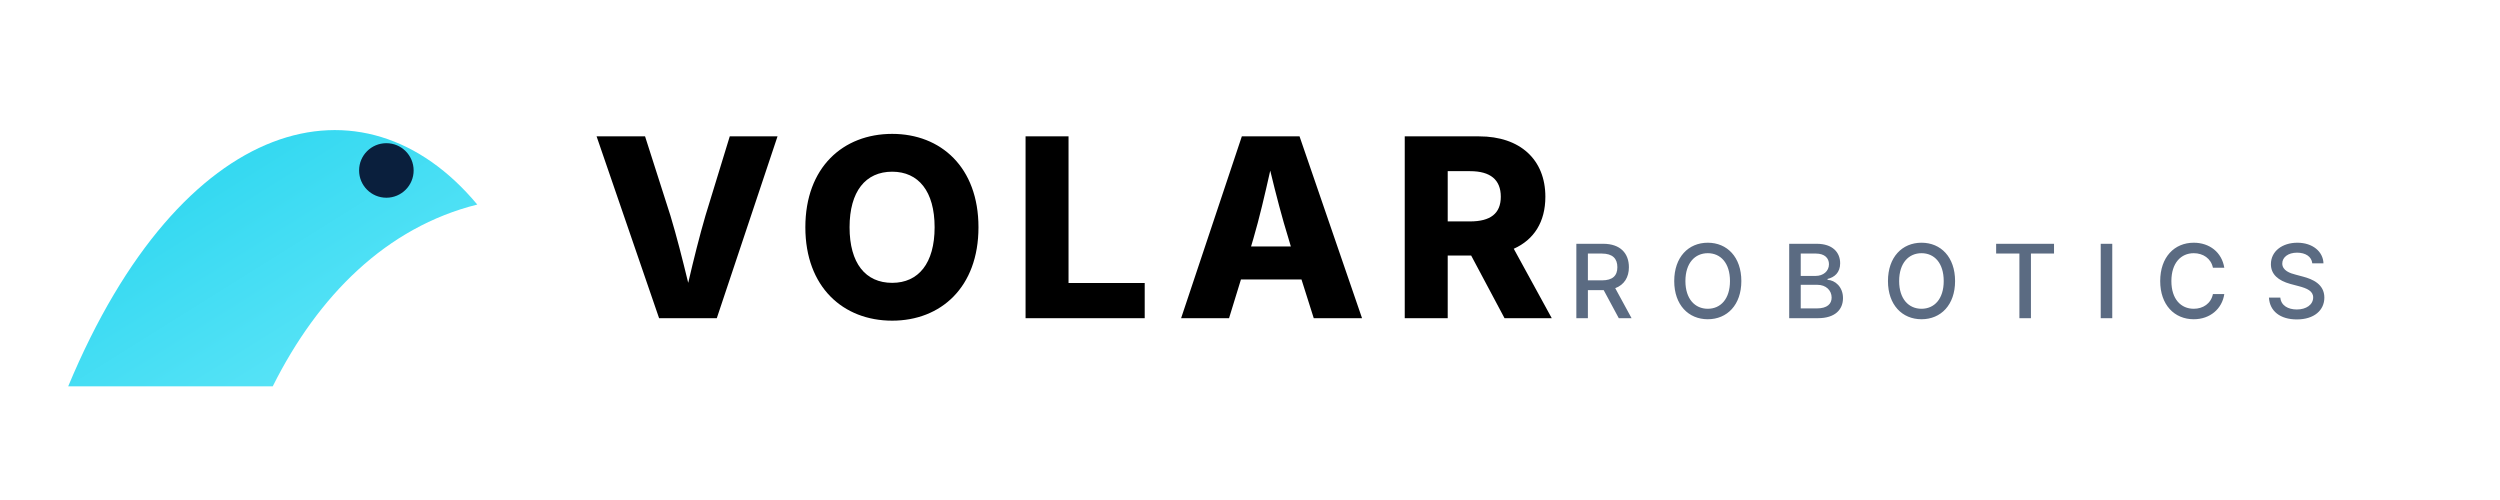
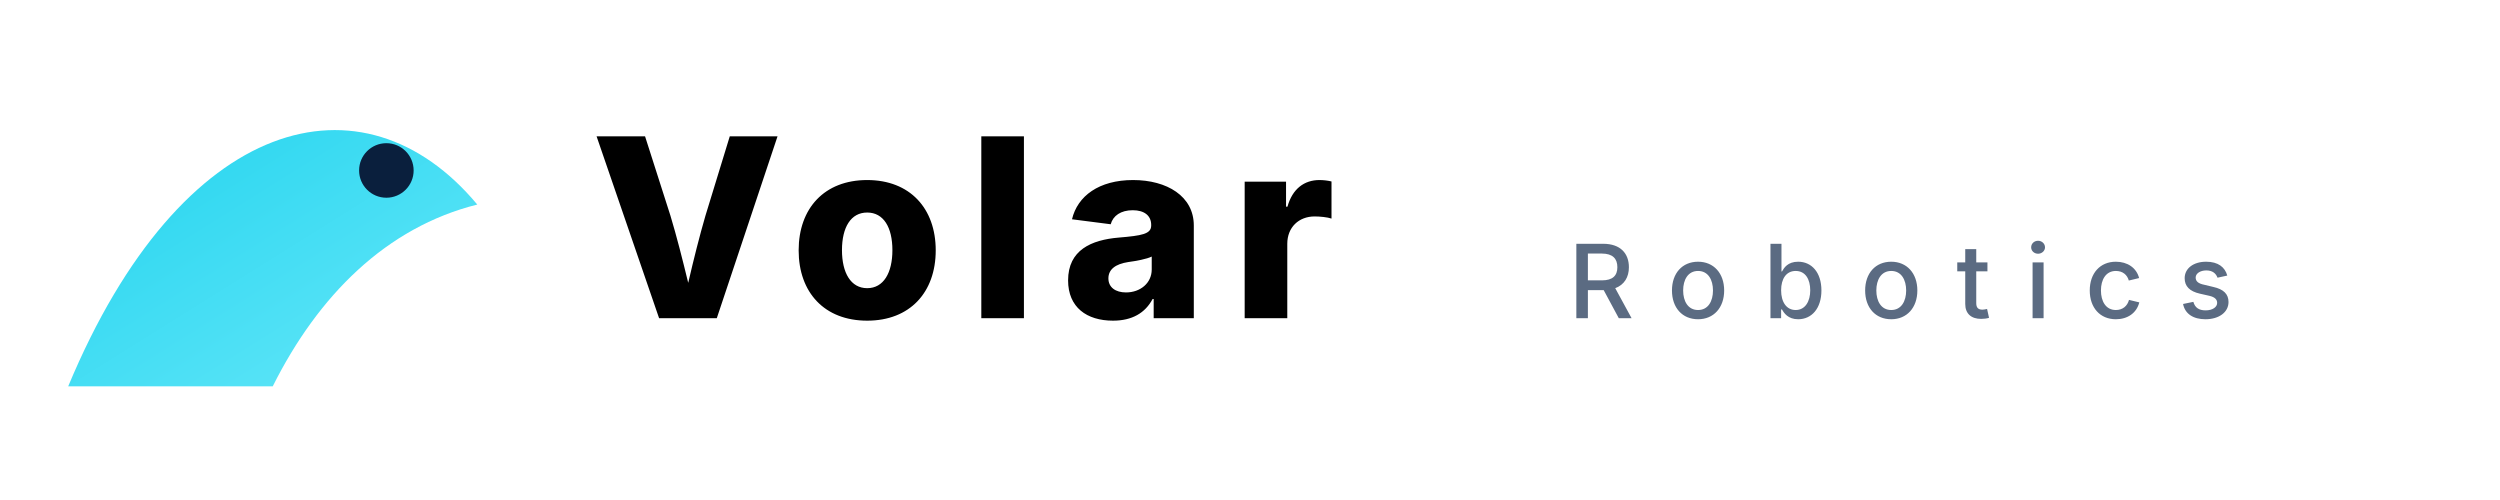
- <svg xmlns="http://www.w3.org/2000/svg" viewBox="0 0 220 44" role="img" aria-label="VOLAR Robotics">
+ <svg xmlns="http://www.w3.org/2000/svg" viewBox="0 0 220 44" role="img" aria-label="Volar Robotics">
  <defs>
    <linearGradient id="vg" x1="0" y1="0" x2="1" y2="1">
      <stop offset="0" stop-color="#22D3EE" />
      <stop offset="1" stop-color="#67E8F9" />
    </linearGradient>
  </defs>
  <g transform="translate(4 4)">
    <path d="M2 30 C 12 6, 28 2, 38 14 C 30 16, 24 22, 20 30 Z" fill="url(#vg)" />
    <circle cx="30" cy="11" r="2.4" fill="#0A1F3D" />
  </g>
  <g fill="currentColor" font-family="Inter, system-ui, sans-serif" font-weight="800" font-size="22" letter-spacing="2">
-     <text x="52" y="28">VOLAR</text>
+     <text x="52" y="28">Volar</text>
  </g>
  <g fill="#5B6B82" font-family="Inter, system-ui, sans-serif" font-weight="500" font-size="9" letter-spacing="3">
-     <text x="138" y="28">ROBOTICS</text>
+     <text x="138" y="28">Robotics</text>
  </g>
</svg>
